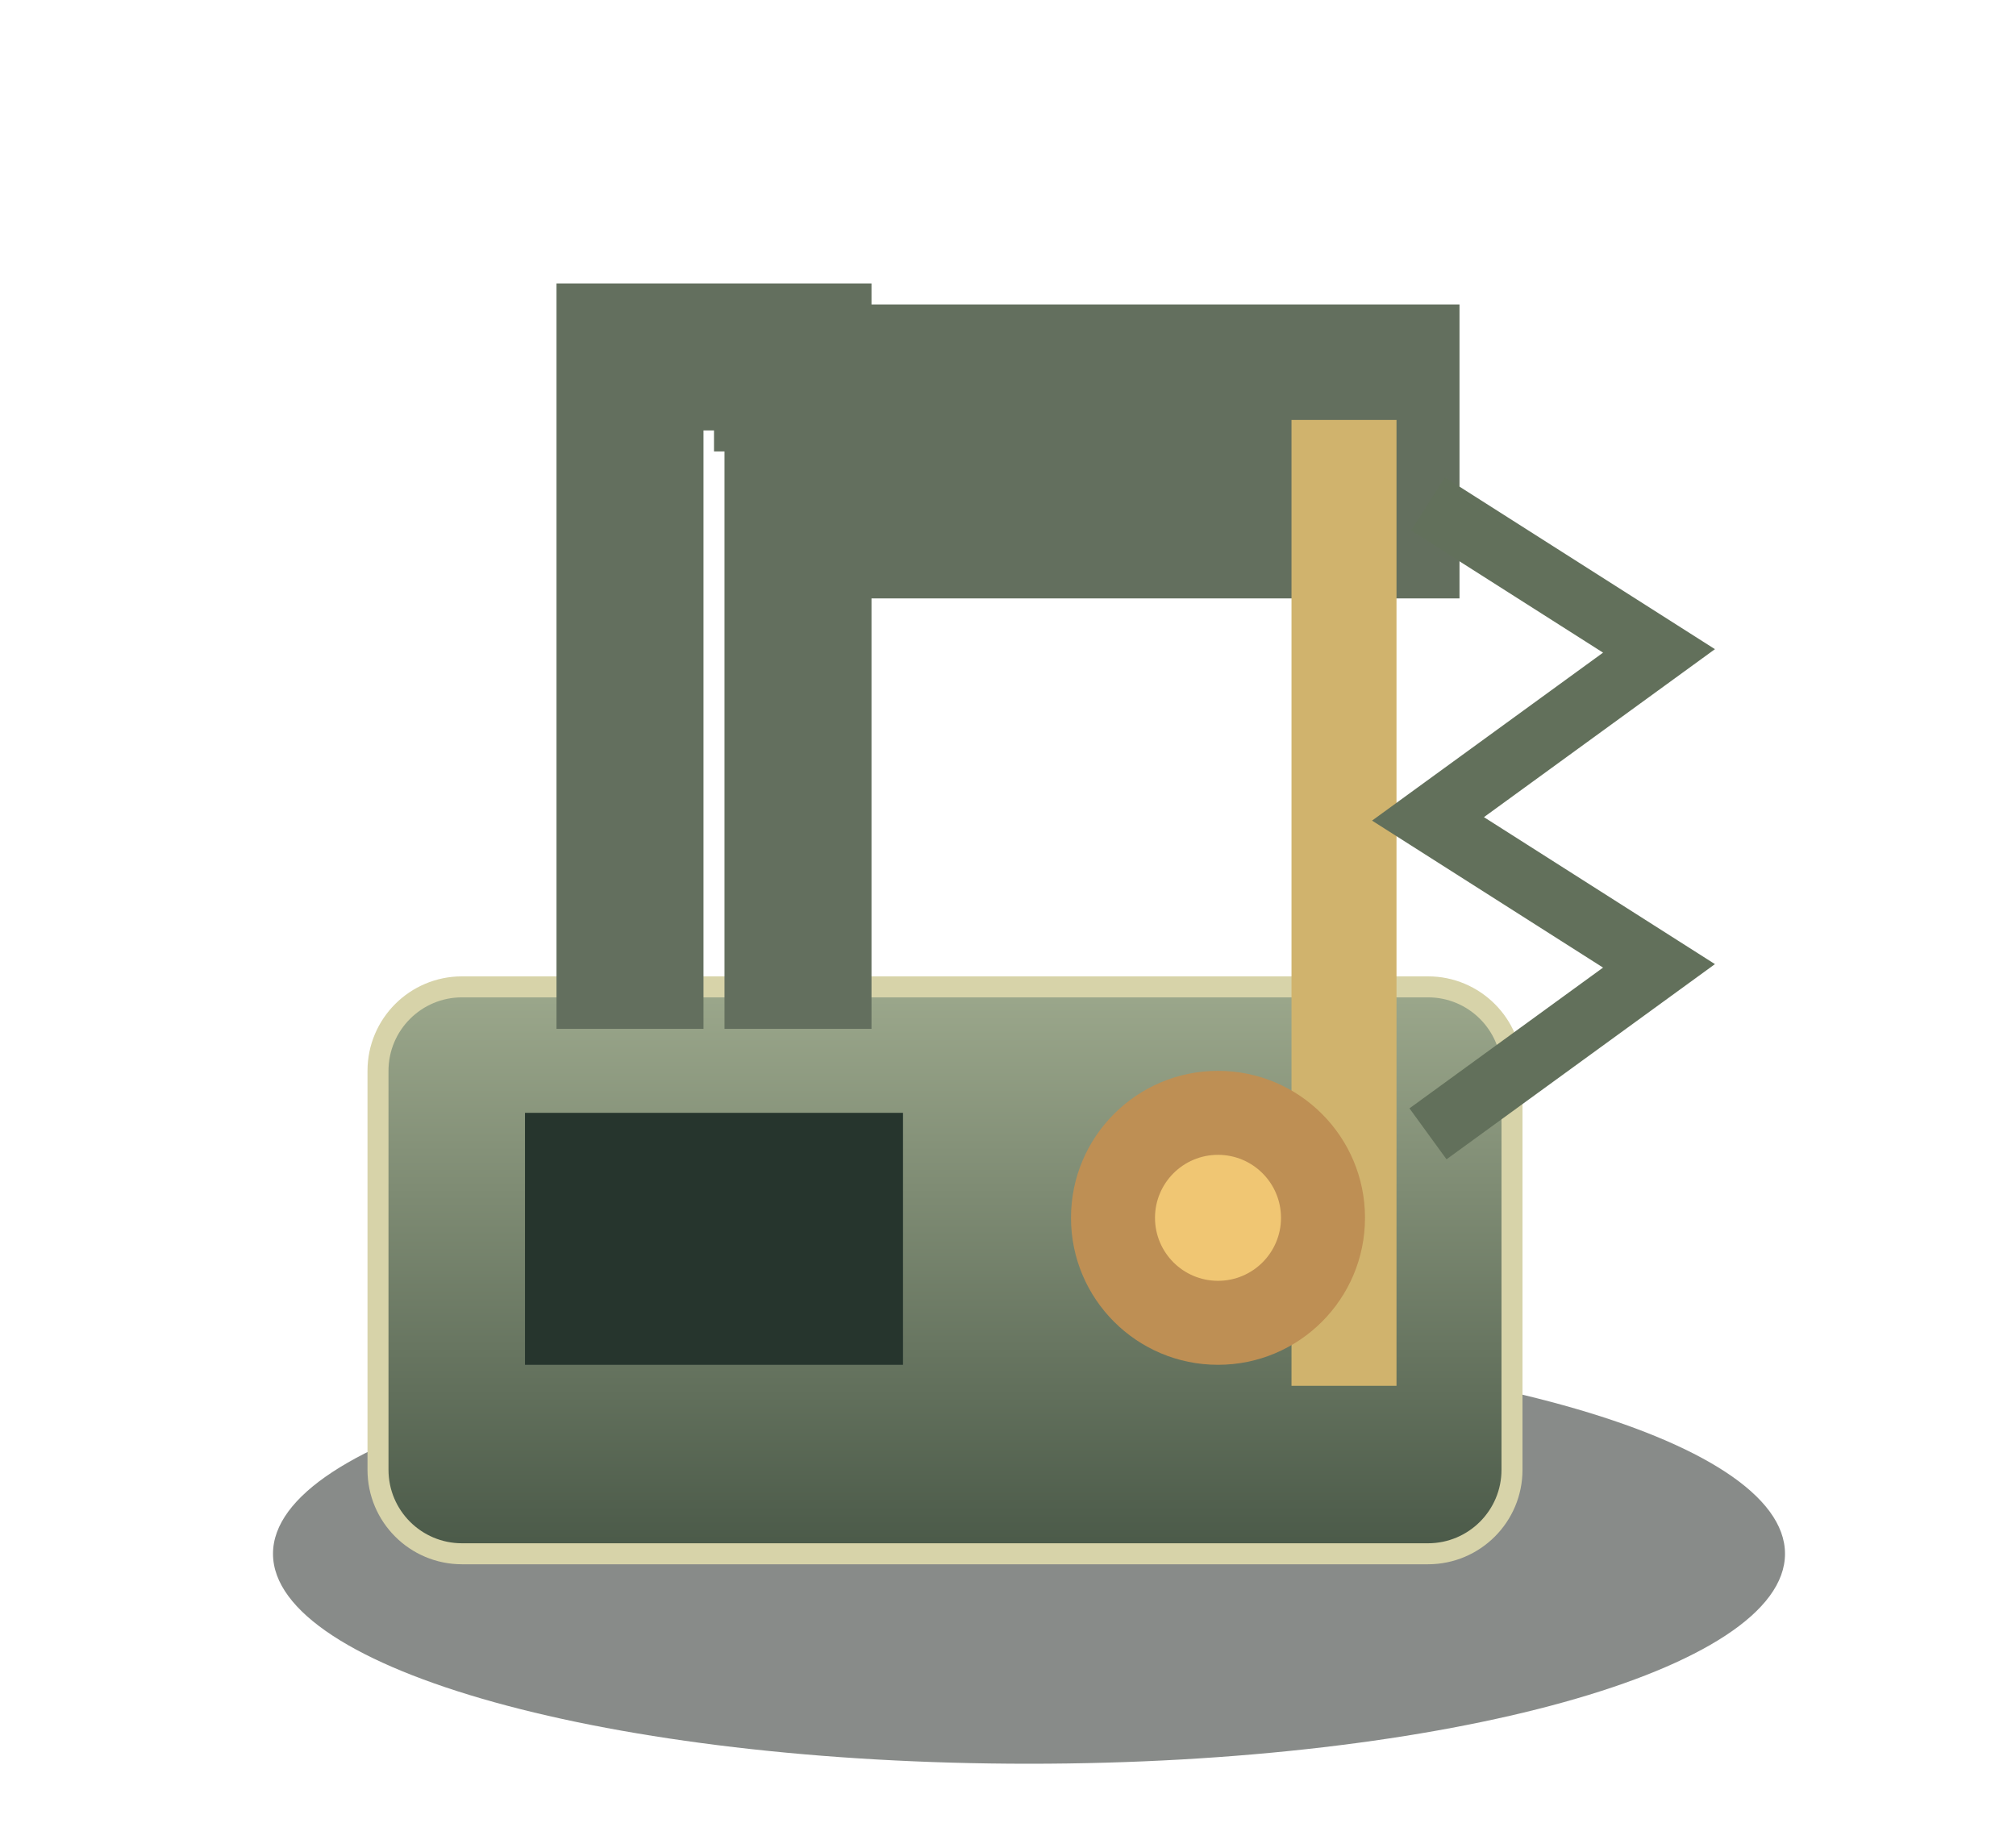
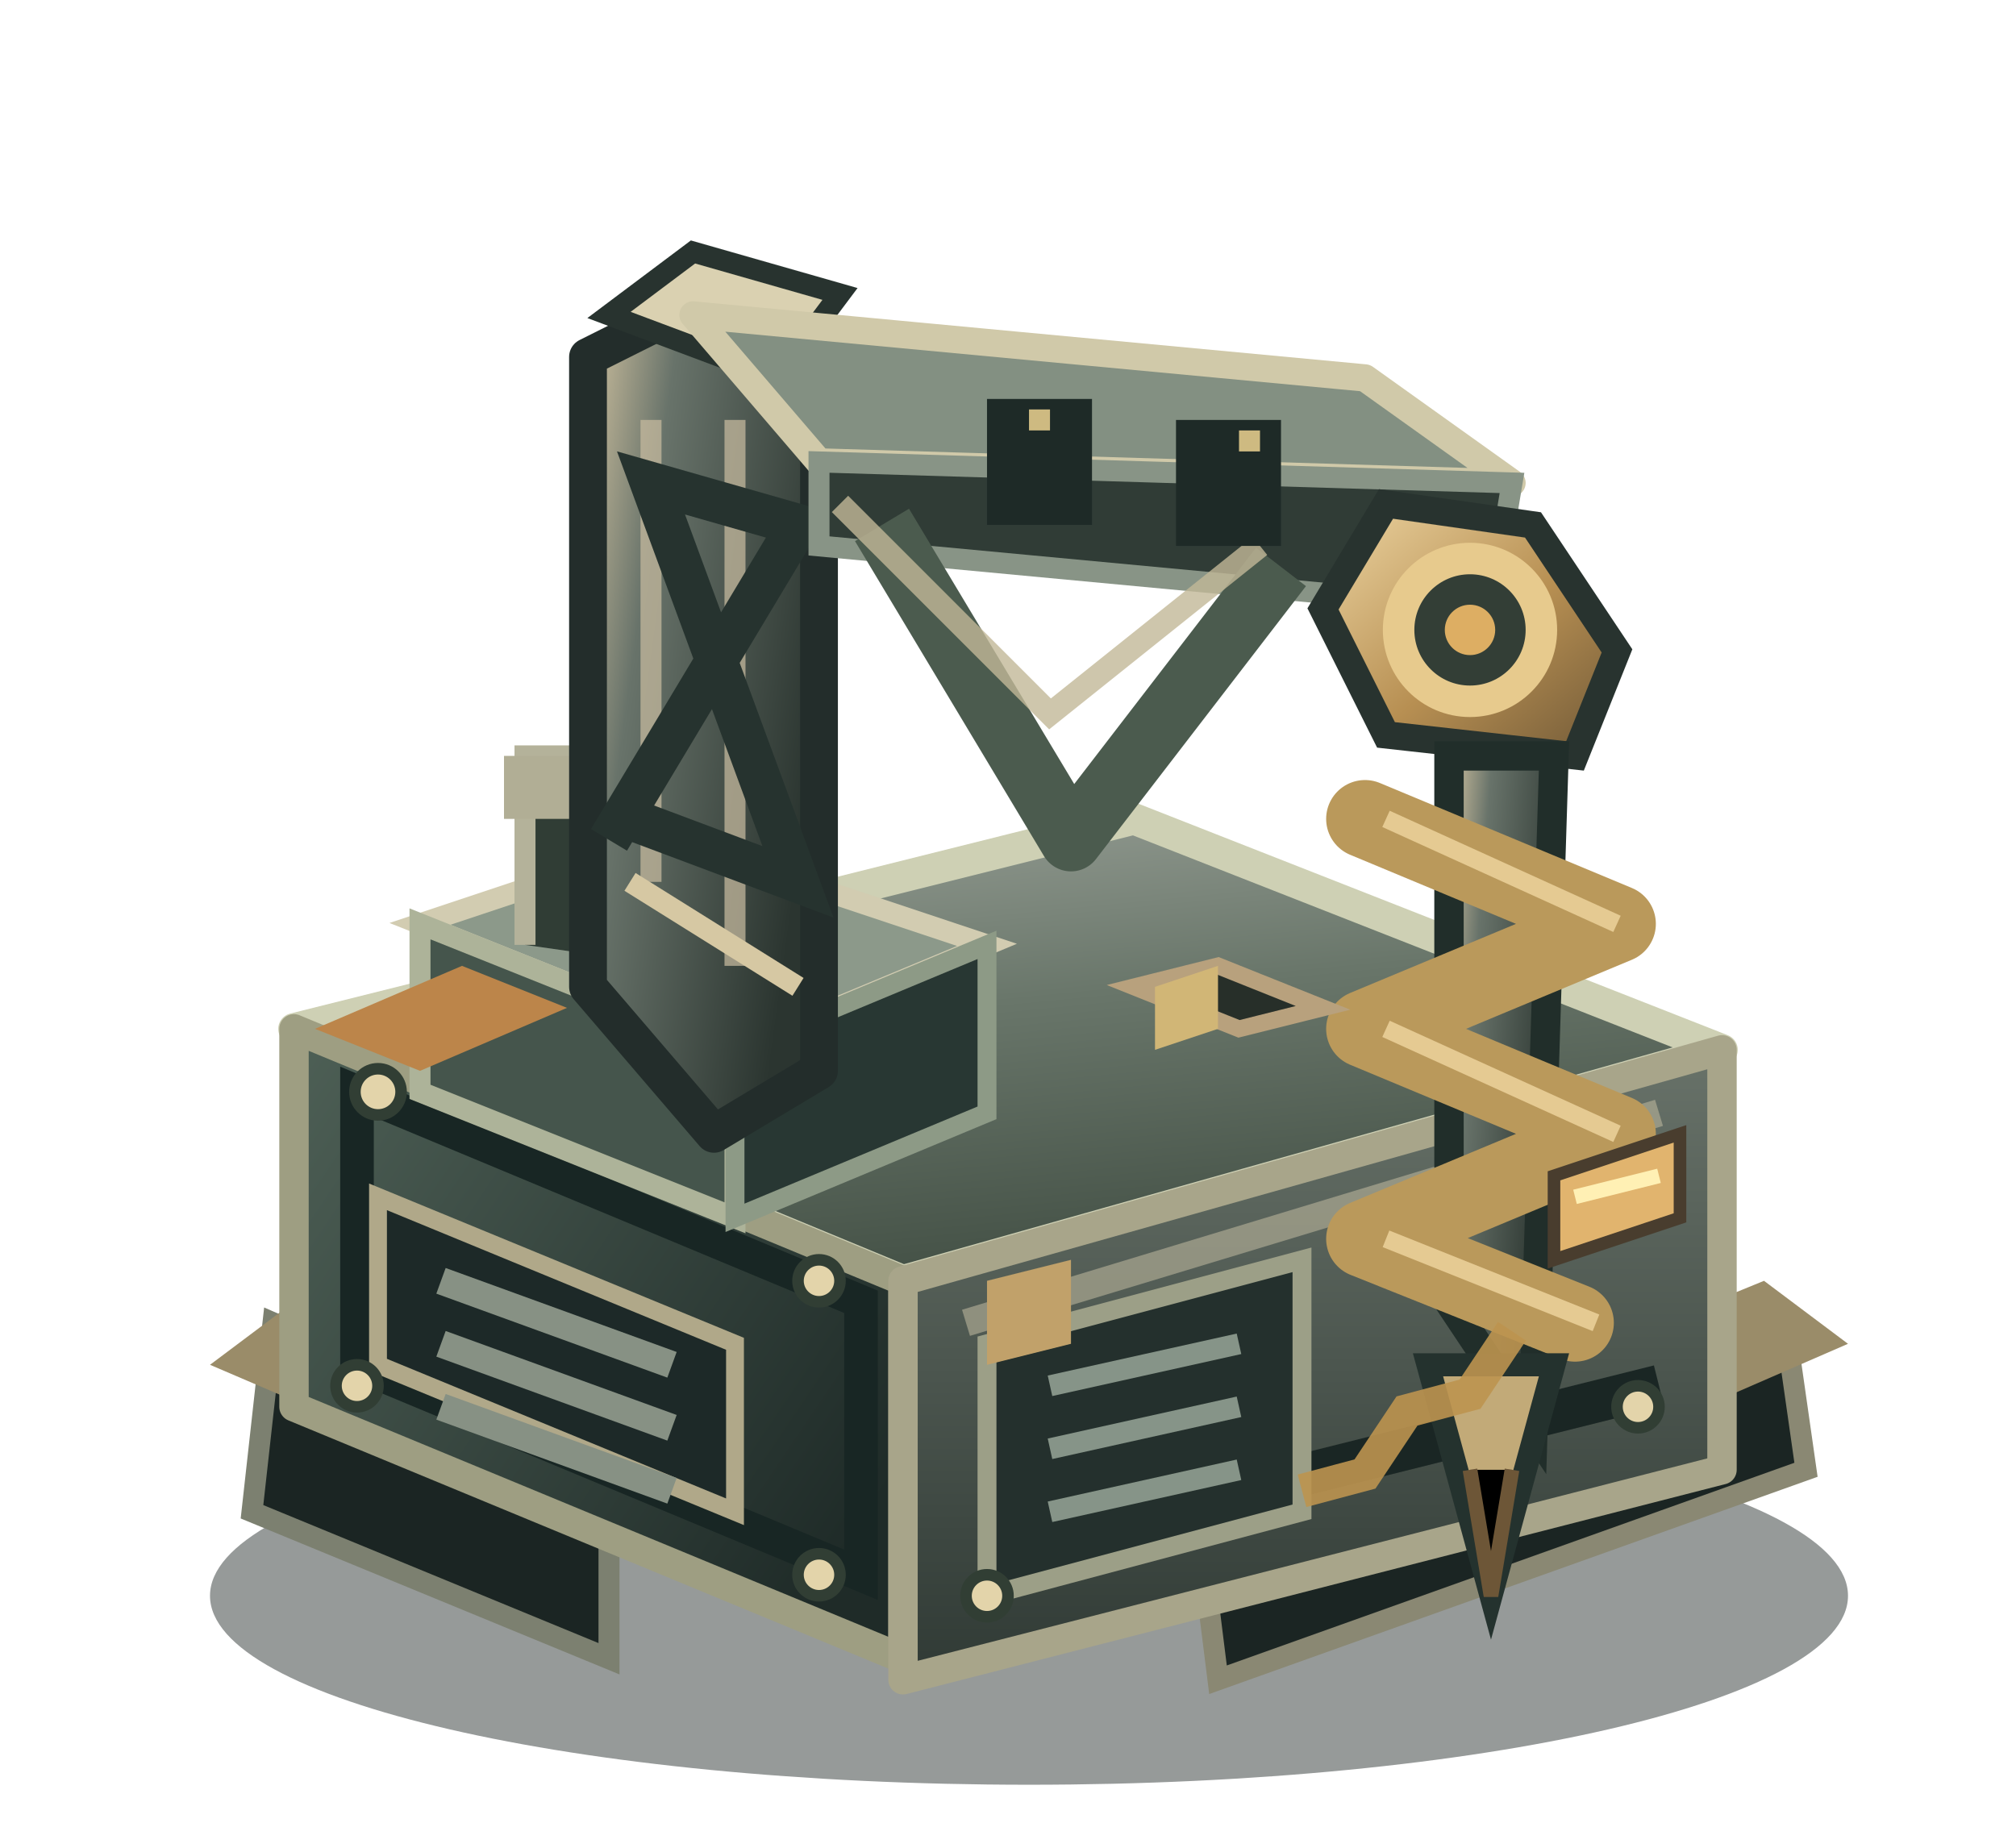
<svg xmlns="http://www.w3.org/2000/svg" width="96" height="88" viewBox="0 0 96 88">
  <defs>
-     <linearGradient id="m" x1="0" y1="0" x2="0" y2="1">
-       <stop stop-color="#9ca88c" />
-       <stop offset="1" stop-color="#4a5948" />
+     <linearGradient id="steelTop" x1="0" y1="0" x2=".3" y2="1">
+       <stop stop-color="#9ca39a" />
+       <stop offset=".5" stop-color="#69766a" />
+       <stop offset="1" stop-color="#465348" />
+     </linearGradient>
+     <linearGradient id="front" x1="0" y1="0" x2="0" y2="1">
+       <stop stop-color="#687269" />
+       <stop offset="1" stop-color="#303a35" />
+     </linearGradient>
+     <linearGradient id="left" x1="0" y1="0" x2="1" y2=".7">
+       <stop stop-color="#4e6056" />
+       <stop offset="1" stop-color="#1f2b28" />
+     </linearGradient>
+     <linearGradient id="mast" x1="0" y1="0" x2="1" y2=".5">
+       <stop stop-color="#d5c5a2" />
+       <stop offset=".33" stop-color="#68736a" />
+       <stop offset="1" stop-color="#2b3530" />
+     </linearGradient>
+     <linearGradient id="brass" x1="0" y1="0" x2="1" y2="1">
+       <stop stop-color="#eed6a3" />
+       <stop offset=".55" stop-color="#b78f52" />
+       <stop offset="1" stop-color="#6f5837" />
    </linearGradient>
  </defs>
-   <ellipse cx="49" cy="74" rx="36" ry="10" fill="#111814" opacity=".5" />
-   <rect x="18" y="47" width="54" height="27" rx="4" fill="url(#m)" stroke="#d7d3a9" />
-   <rect x="25" y="53" width="18" height="12" fill="#26352d" />
-   <path d="M30 49V17h8v32M34 18h32v7H38" stroke="#636f5e" stroke-width="7" fill="none" />
-   <path d="M64 20v46" stroke="#d0b36d" stroke-width="5" />
-   <path d="M68 24l11 7-11 8 11 7-11 8" stroke="#62705b" stroke-width="3" fill="none" />
-   <circle cx="58" cy="58" r="7" fill="#be8f54" />
-   <circle cx="58" cy="58" r="3" fill="#f0c673" />
+   <ellipse cx="49" cy="76" rx="39" ry="9" fill="#101817" opacity=".44" />
+   <path d="M13 63 29 70 29 79 12 72Z" fill="#1b2523" stroke="#7c8070" stroke-width="1" />
+   <path d="M57 72 85 63 86 70 58 80Z" fill="#1b2523" stroke="#8a8873" stroke-width="1" />
+   <path d="M10 65 24 71 28 69 14 62Z" fill="#9a8c69" />
+   <path d="M62 70 84 61 88 64 65 74Z" fill="#9a8c69" />
+   <path d="M14 49 54 39 82 50 43 61Z" fill="url(#steelTop)" stroke="#ced0b4" stroke-width="1.5" stroke-linejoin="round" />
+   <path d="M14 49 43 61 43 79 14 67Z" fill="url(#left)" stroke="#9e9e82" stroke-width="1.4" stroke-linejoin="round" />
+   <path d="M43 61 82 50 82 70 43 80Z" fill="url(#front)" stroke="#a8a58a" stroke-width="1.4" stroke-linejoin="round" />
+   <path d="M17 52 41 62 41 75 17 65Z" fill="none" stroke="#182624" stroke-width="1.6" />
+   <path d="M46 63 79 53" stroke="#b9b49b" stroke-width="1.3" opacity=".6" />
+   <path d="M47 74 79 66" stroke="#1a2624" stroke-width="2" />
+   <path d="M18 57 35 64 35 72 18 65Z" fill="#1d2928" stroke="#b0a889" stroke-width=".85" />
+   <path d="m21 61 11 4m-11-1 11 4m-11-1 11 4" stroke="#879184" stroke-width="1.3" />
+   <path d="M47 64 62 60 62 72 47 76Z" fill="#24302d" stroke="#9c9f87" stroke-width=".9" />
+   <path d="M50 66 59 64M50 69 59 67M50 72 59 70" stroke="#869488" stroke-width="1" />
+   <path d="M20 44 32 40 47 45 35 50Z" fill="#8c998a" stroke="#d2ccb1" stroke-width="1" />
+   <path d="M20 44 35 50 35 58 20 52Z" fill="#45554c" stroke="#adb399" stroke-width="1" />
+   <path d="M35 50 47 45 47 53 35 58Z" fill="#283733" stroke="#8d9a86" stroke-width=".9" />
+   <path d="M25 45v-9h7v10" fill="#303d35" stroke="#b4b29a" stroke-width="1" />
+   <path d="M24 36h9v3h-9Z" fill="#b1ae95" />
+   <path d="M28 47 28 17 34 14 39 16 39 51 34 54Z" fill="url(#mast)" stroke="#232d2b" stroke-width="1.8" stroke-linejoin="round" />
+   <path d="M29 15 33 12 40 14 37 18Z" fill="#dad1b1" stroke="#28332f" stroke-width="1" />
+   <path d="M31 20 31 42M35 20 35 46" stroke="#c7bba0" stroke-width="1" opacity=".72" />
+   <path d="M29 40 38 25 31 23 38 42 30 39" fill="none" stroke="#26332f" stroke-width="2" />
+   <path d="M30 42 38 47" stroke="#d6c8a3" stroke-width="1" />
+   <path d="M33 15 65 18 72 23 39 22Z" fill="#839082" stroke="#d0c9a9" stroke-width="1.3" stroke-linejoin="round" />
+   <path d="M39 22 72 23 71 29 39 26Z" fill="#303c36" stroke="#889486" stroke-width="1" />
+   <path d="M42 25 51 40 61 27" fill="none" stroke="#4b5b4e" stroke-width="3" stroke-linejoin="round" />
+   <path d="M40 24 50 34 60 26" fill="none" stroke="#c2b897" stroke-width="1.1" opacity=".8" />
+   <path d="M47 19h5v6h-5Zm9 1h5v6h-5Z" fill="#1e2a27" />
+   <path d="M49 20h1m9 1h1" stroke="#ceba81" stroke-width="1" />
+   <path d="M66 24 73 25 77 31 75 36 66 35 63 29Z" fill="url(#brass)" stroke="#28332f" stroke-width="1.3" />
+   <circle cx="70" cy="30" r="3.4" fill="#333e36" stroke="#e7ca8d" stroke-width="1.5" />
+   <circle cx="70" cy="30" r="1.2" fill="#ddae63" />
+   <path d="M69 36 69 62 73 68 74 36Z" fill="url(#mast)" stroke="#212e2a" stroke-width="1.4" />
+   <path d="m65 39 12 5-12 5 12 5-12 5 10 4" fill="none" stroke="#ba995b" stroke-width="3.7" stroke-linejoin="round" stroke-linecap="round" />
+   <path d="m66 39 11 5m-11 5 11 5m-11 5 10 4" stroke="#f0d6a0" stroke-width=".85" opacity=".8" />
+   <path d="M68 65 74 65 71 76Z" fill="#c2aa78" stroke="#24322e" stroke-width="1.1" />
+   <path d="M70 70 71 76 72 70" stroke="#6d5637" stroke-width=".7" />
+   <path d="M15 49 22 46 27 48 20 51Z" fill="#bc854a" />
+   <path d="M47 61 51 60 51 64 47 65Z" fill="#c1a16a" />
+   <path d="M74 56 80 54 80 58 74 60Z" fill="#e1b46e" stroke="#493d2e" stroke-width=".6" />
+   <path d="M75 57 79 56" stroke="#fff0b4" stroke-width=".7" />
+   <path d="M54 47 58 46 63 48 59 49Z" fill="#272f29" stroke="#b8a17d" stroke-width=".8" />
+   <path d="M55 47 58 46 58 49 55 50Z" fill="#d1b676" />
+   <g fill="#e3d4aa" stroke="#313e34" stroke-width=".55">
+     <circle cx="18" cy="52" r="1.1" />
+     <circle cx="39" cy="61" r="1" />
+     <circle cx="17" cy="66" r="1" />
+     <circle cx="39" cy="75" r="1" />
+     <circle cx="47" cy="76" r="1" />
+     <circle cx="78" cy="67" r="1" />
+   </g>
+   <path d="m62 71 3-.8 2-3 3-.8 2-3" fill="none" stroke="#bd944f" stroke-width="1.6" opacity=".9" />
</svg>
